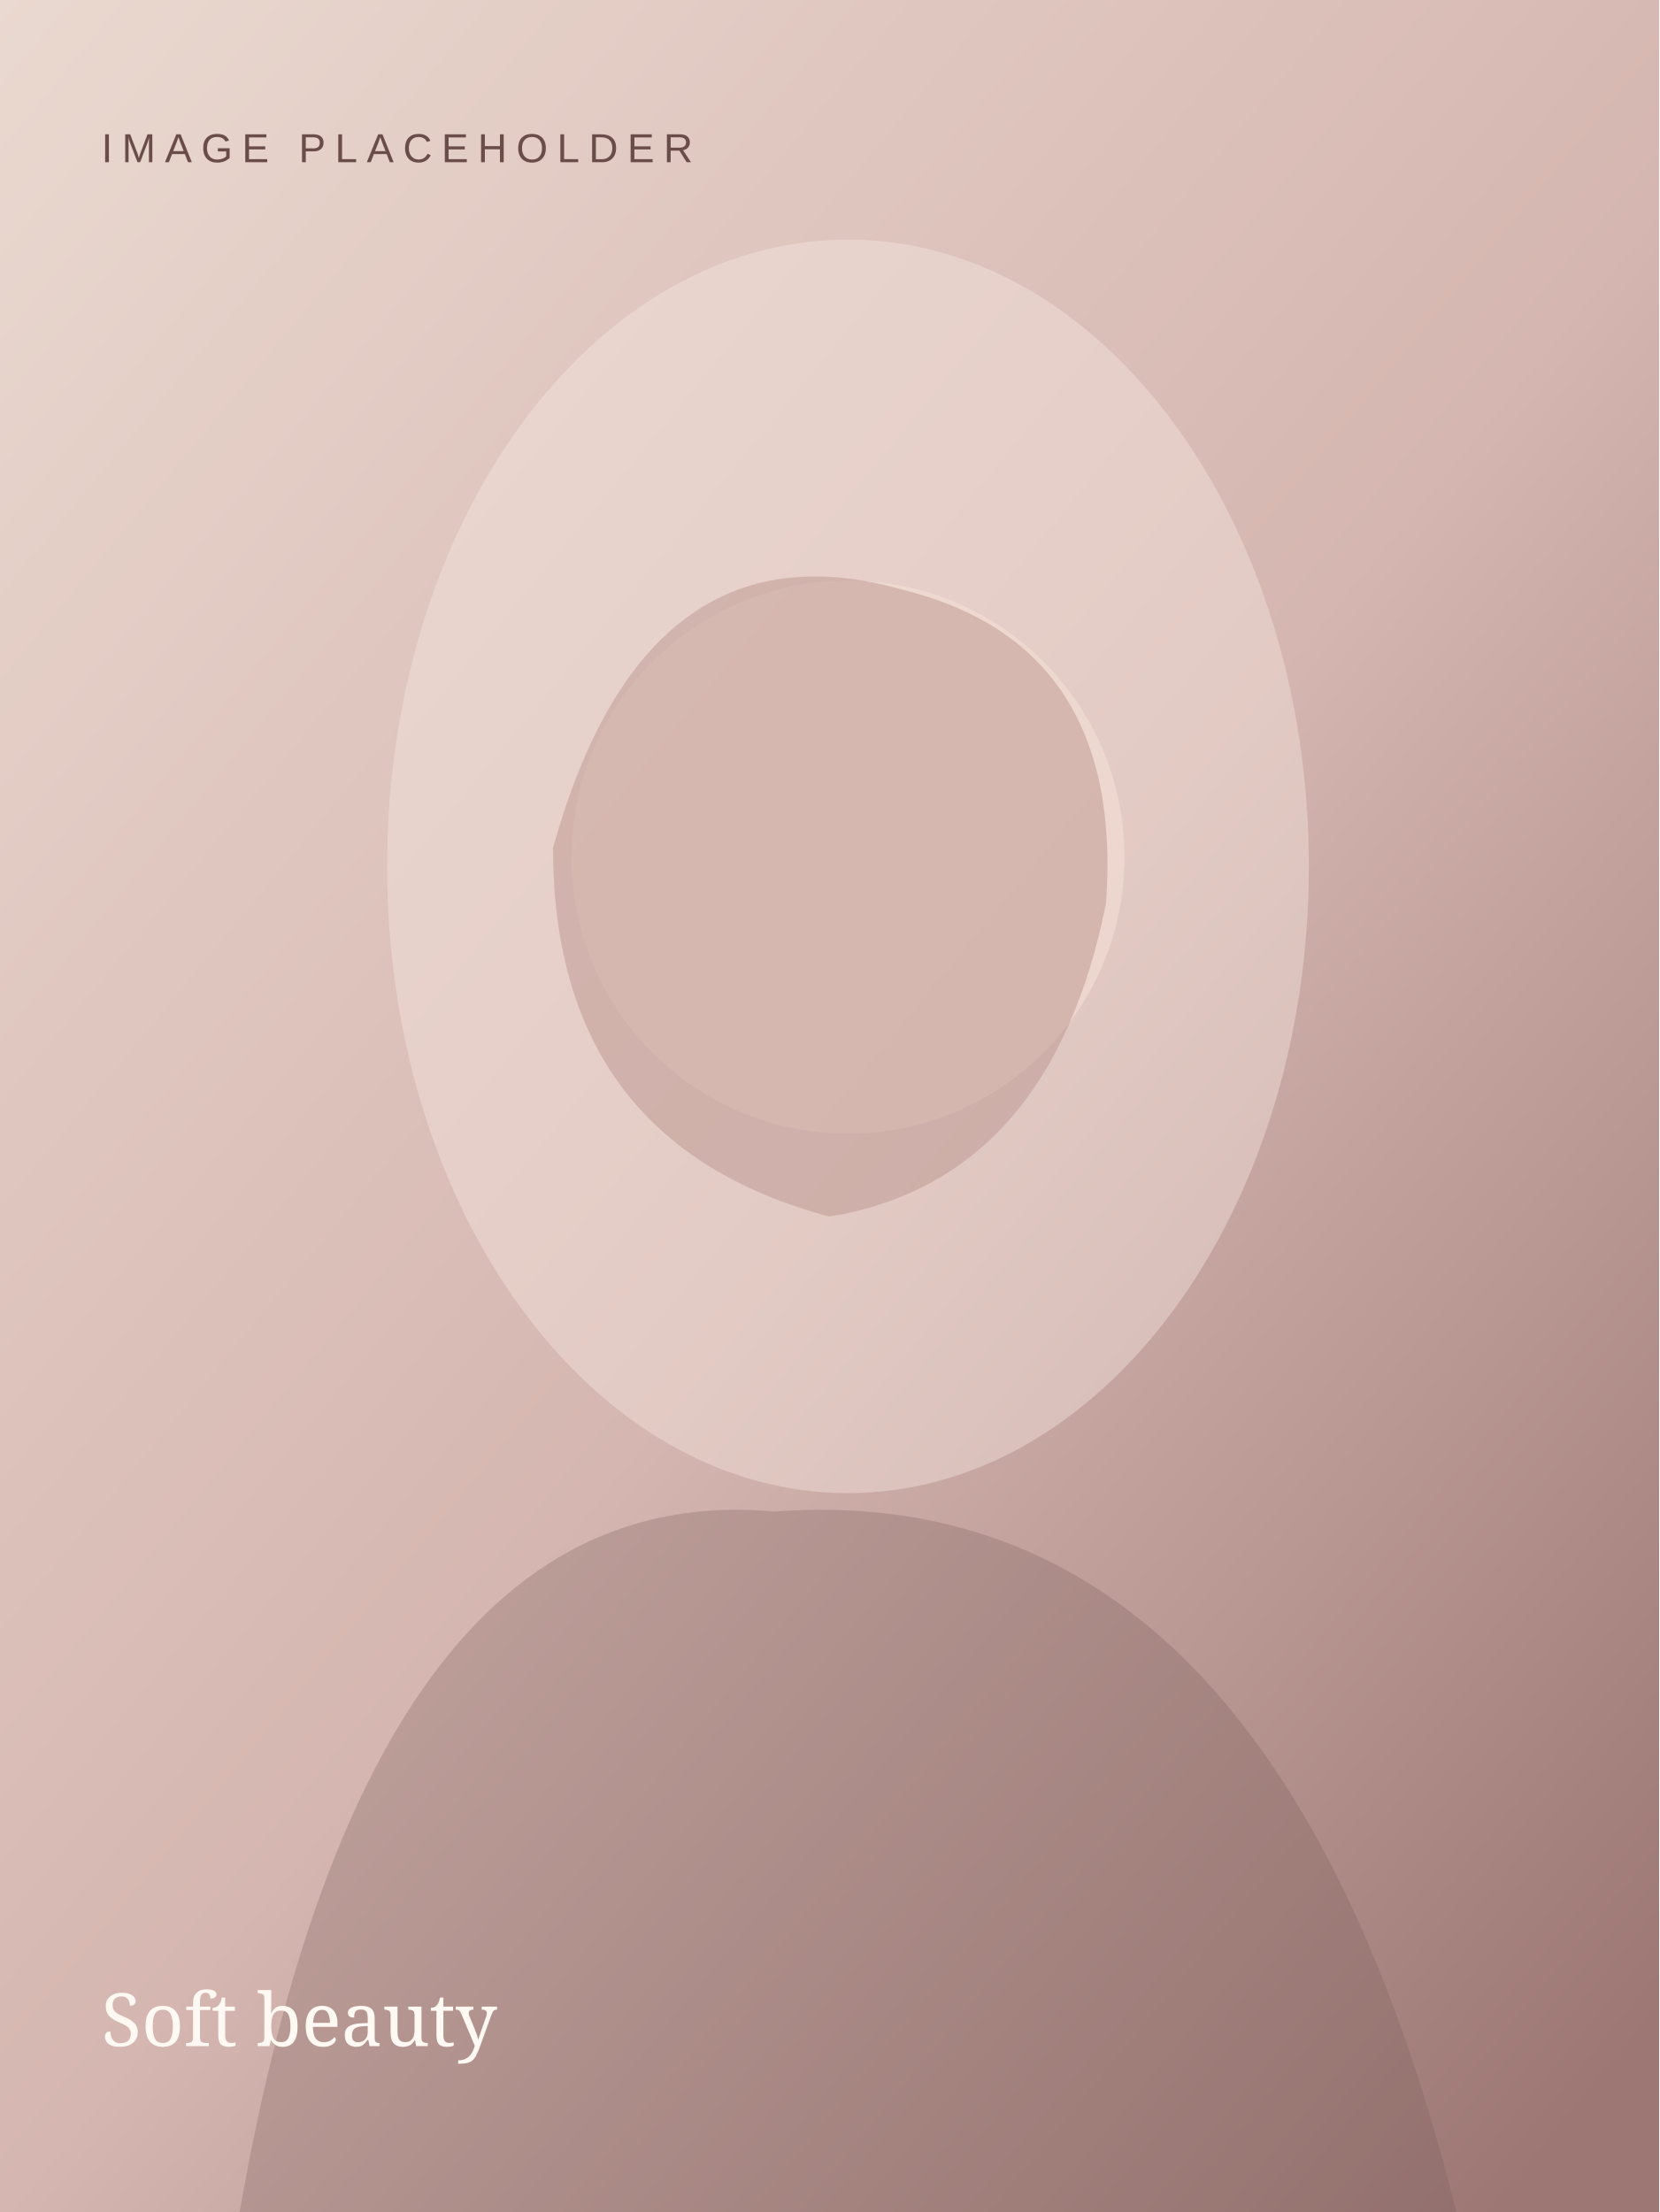
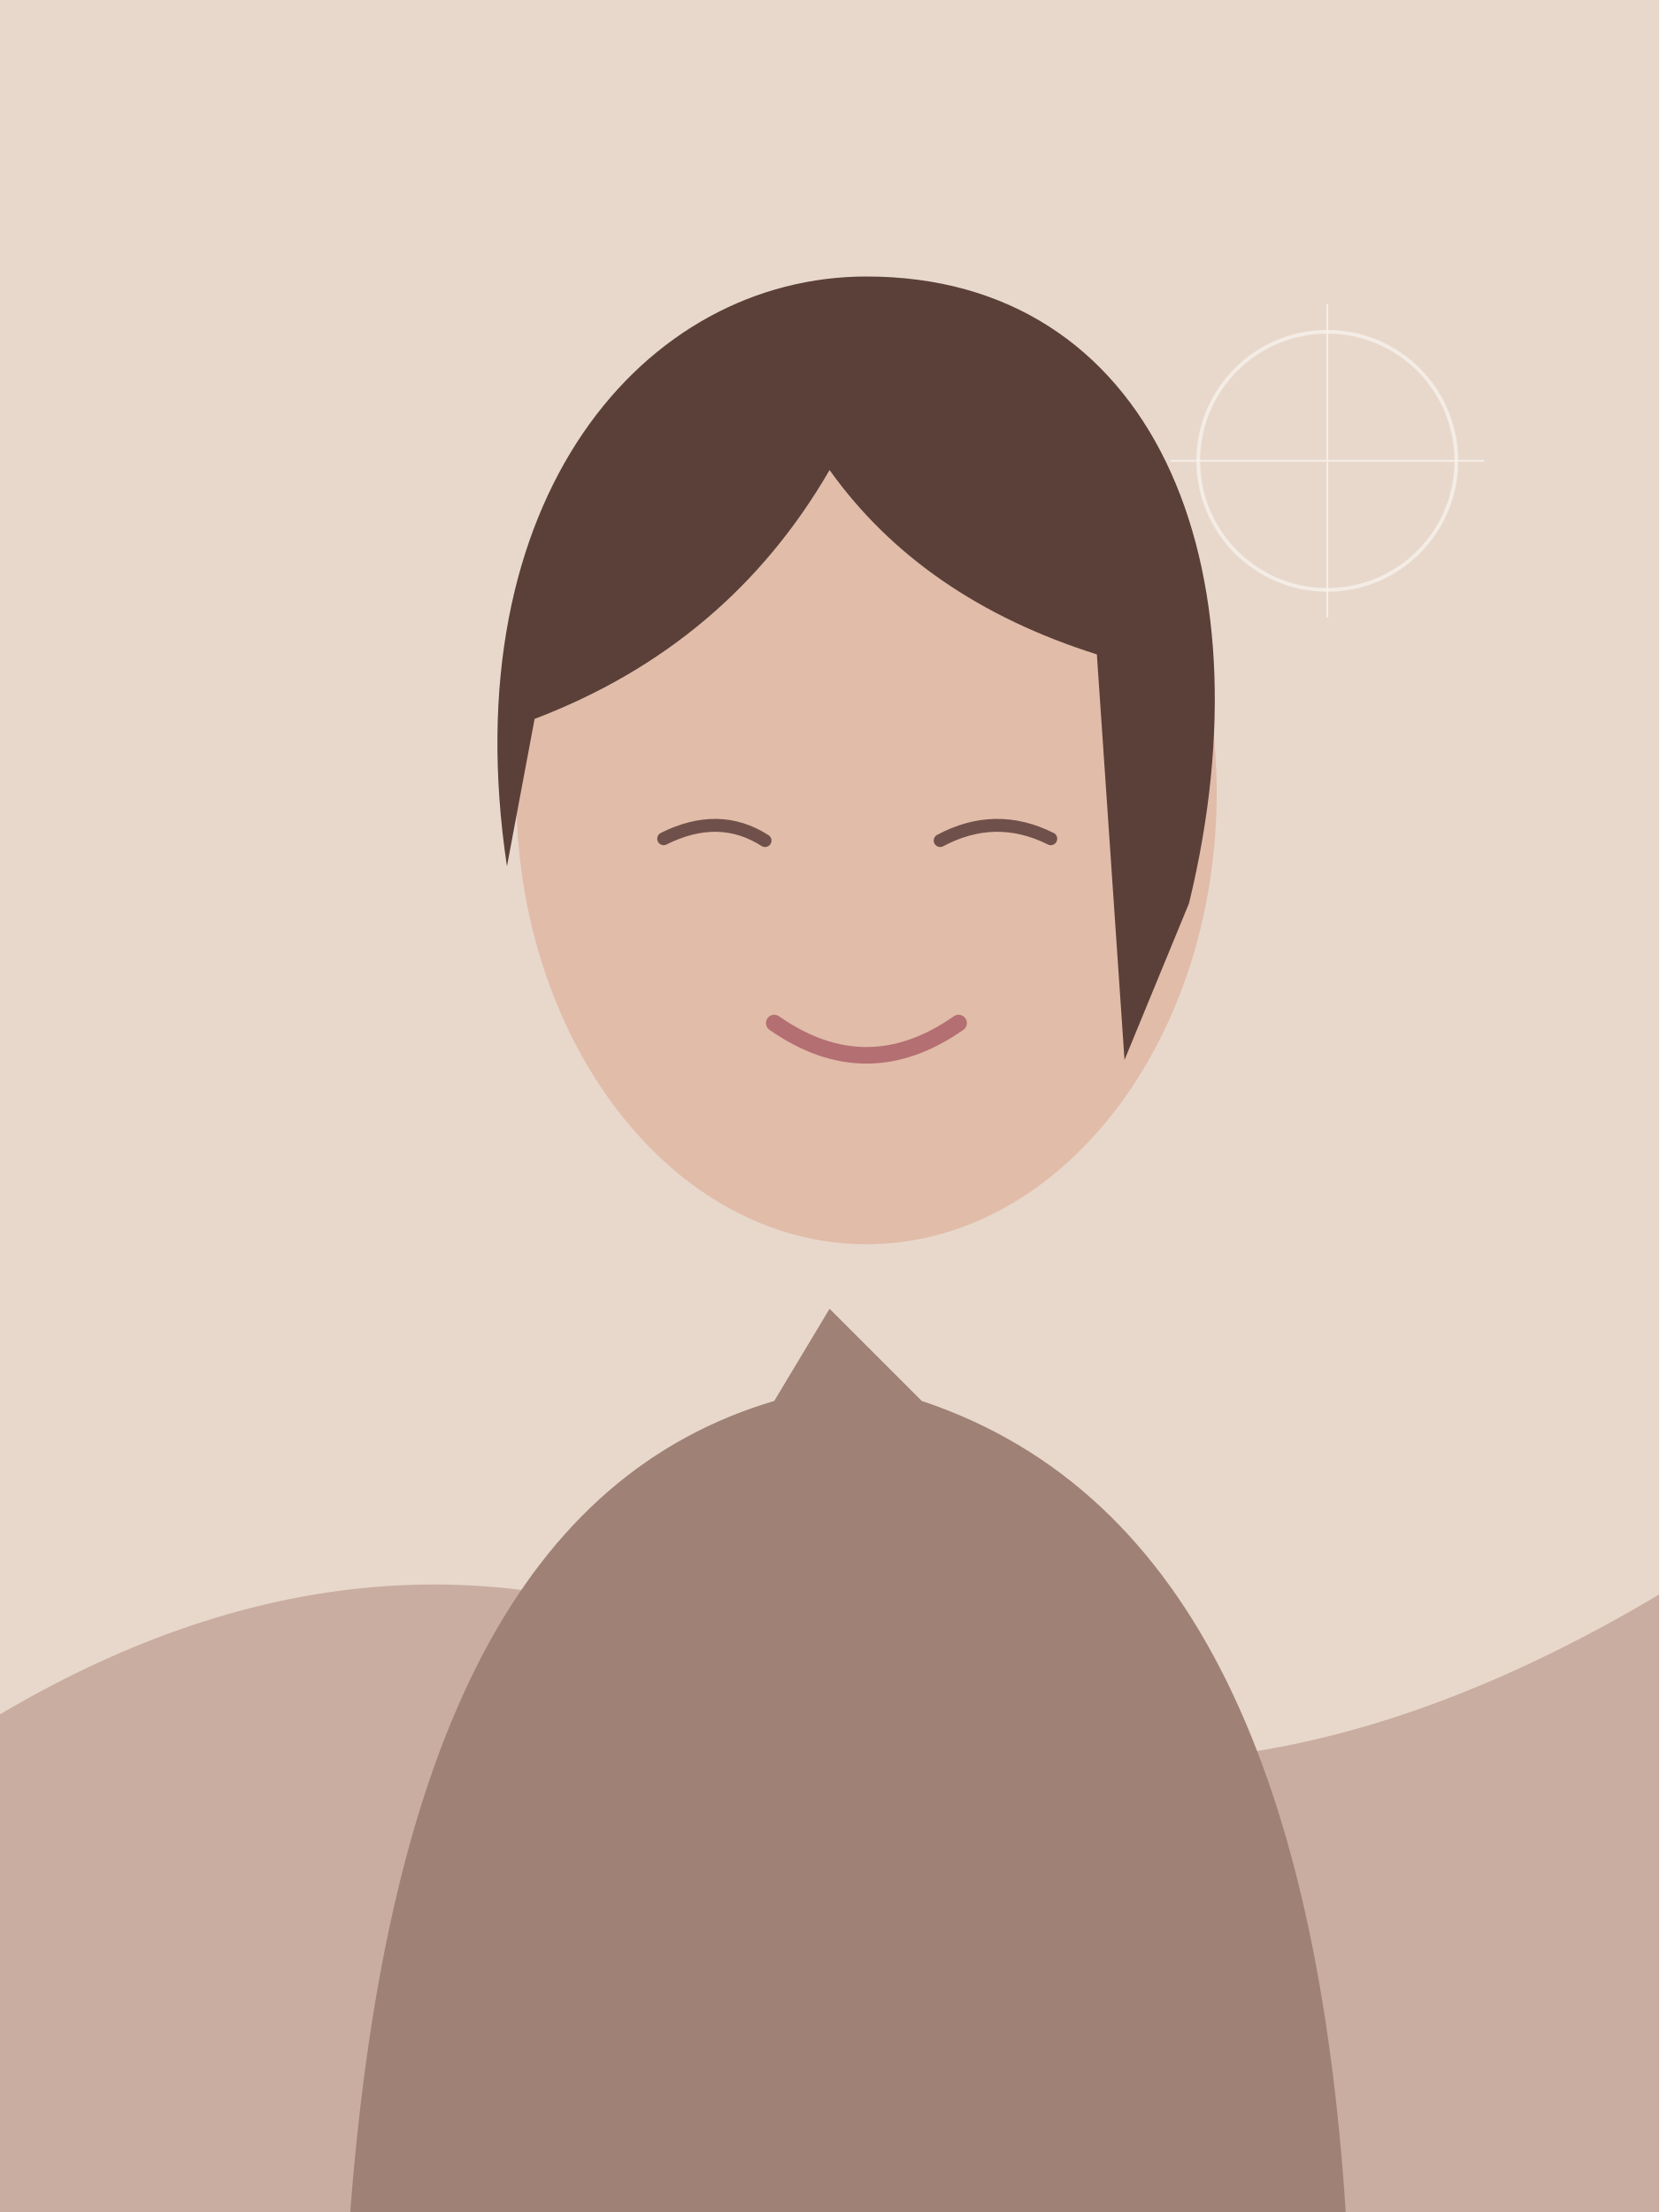
<svg xmlns="http://www.w3.org/2000/svg" viewBox="0 0 900 1200">
-   <defs>
-     <linearGradient id="a" x2=".9" y2="1">
-       <stop stop-color="#ead9d0" />
-       <stop offset=".55" stop-color="#d5b6b0" />
-       <stop offset="1" stop-color="#9c7774" />
-     </linearGradient>
-   </defs>
-   <rect width="900" height="1200" fill="url(#a)" />
-   <ellipse cx="460" cy="470" rx="250" ry="340" fill="#f6e8df" opacity=".42" />
-   <path d="M130 1200Q200 800 420 820Q690 800 790 1200" fill="#765b55" opacity=".28" />
-   <circle cx="460" cy="465" r="150" fill="#f3dfd5" opacity=".6" />
-   <path d="M300 460Q350 280 490 320Q610 350 600 490Q570 640 450 660Q300 620 300 460" fill="#bb938b" opacity=".48" />
-   <text x="55" y="88" fill="#6a4d49" font-family="Arial,sans-serif" font-size="22" letter-spacing="5">IMAGE PLACEHOLDER</text>
-   <text x="55" y="1110" fill="#fff8f3" font-family="Georgia,serif" font-size="40">Soft beauty</text>
+   <rect width="900" height="1200" fill="#e8d8cc" />
+   <path d="M0 930Q220 800 430 910T900 865V1200H0Z" fill="#c9ada0" />
+   <path d="M190 1200C210 940 285 800 420 760L450 710L500 760C650 810 715 970 730 1200Z" fill="#9f8176" />
+   <ellipse cx="470" cy="430" rx="190" ry="245" fill="#e1bca9" />
+   <path d="M275 470C245 270 350 150 470 150C625 150 690 305 645 490L610 575L595 355Q500 325 450 255Q395 350 290 390Z" fill="#5a4039" />
+   <path d="M360 455Q390 440 415 456M510 456Q540 440 570 455" fill="none" stroke="#70504a" stroke-width="7" stroke-linecap="round" />
+   <path d="M420 555Q470 590 520 555" fill="none" stroke="#b46f72" stroke-width="9" stroke-linecap="round" />
+   <circle cx="720" cy="250" r="70" fill="none" stroke="#f7f2eb" stroke-width="2" opacity=".8" />
+   <path d="M720 165V335M635 250H805" stroke="#f7f2eb" stroke-width="1" opacity=".8" />
</svg>
